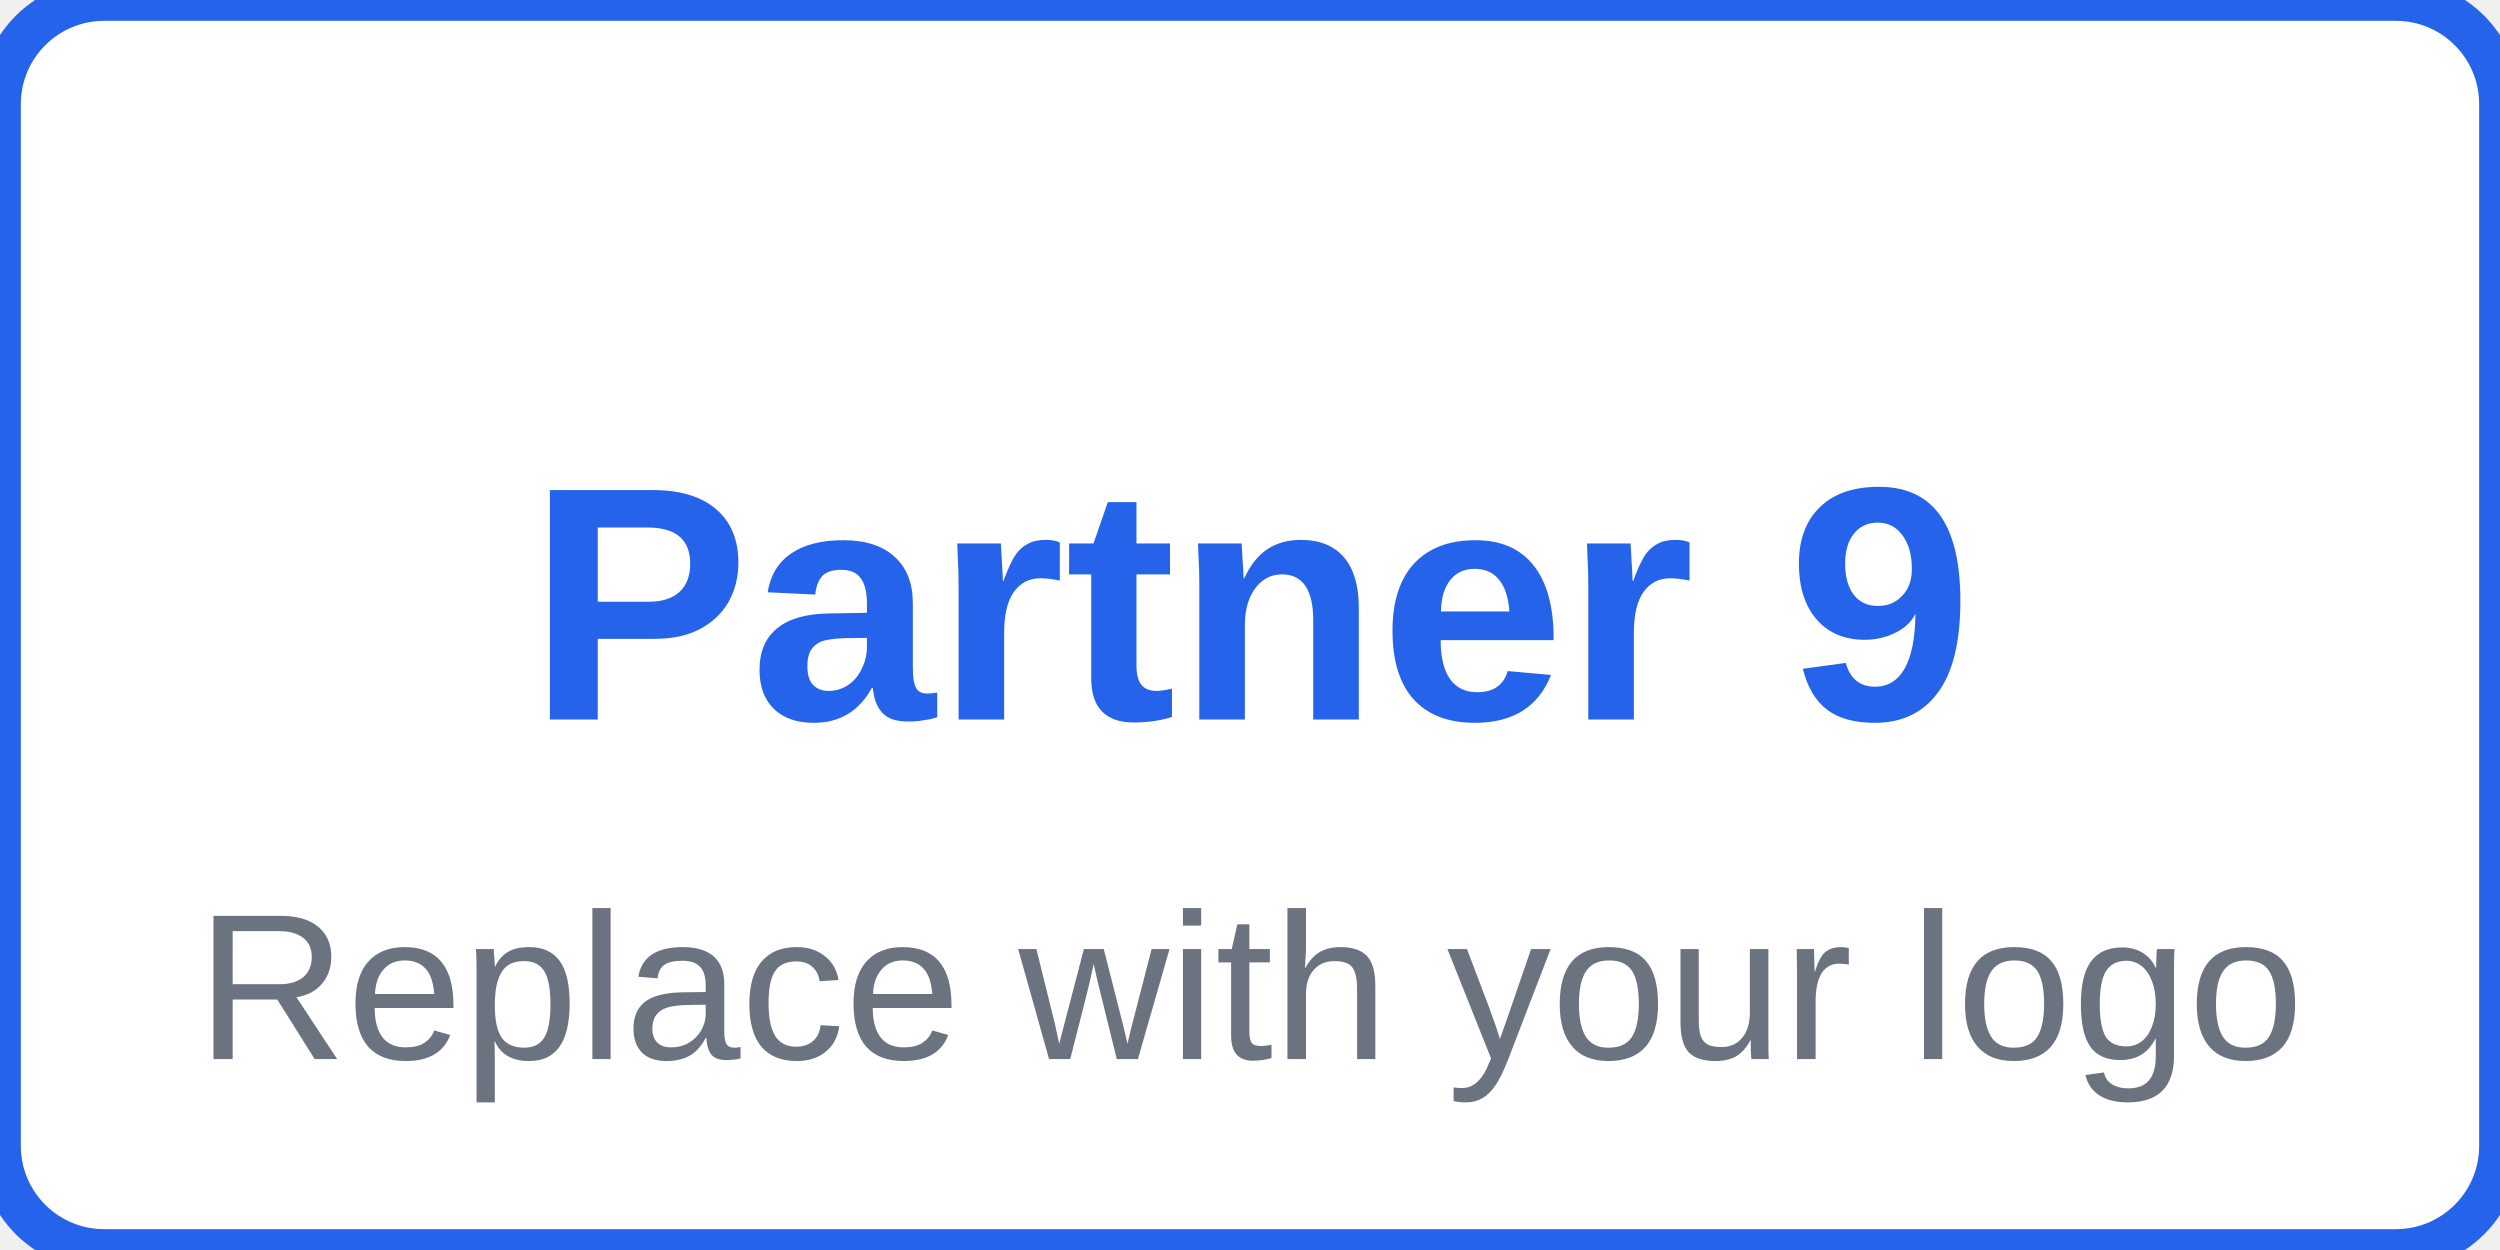
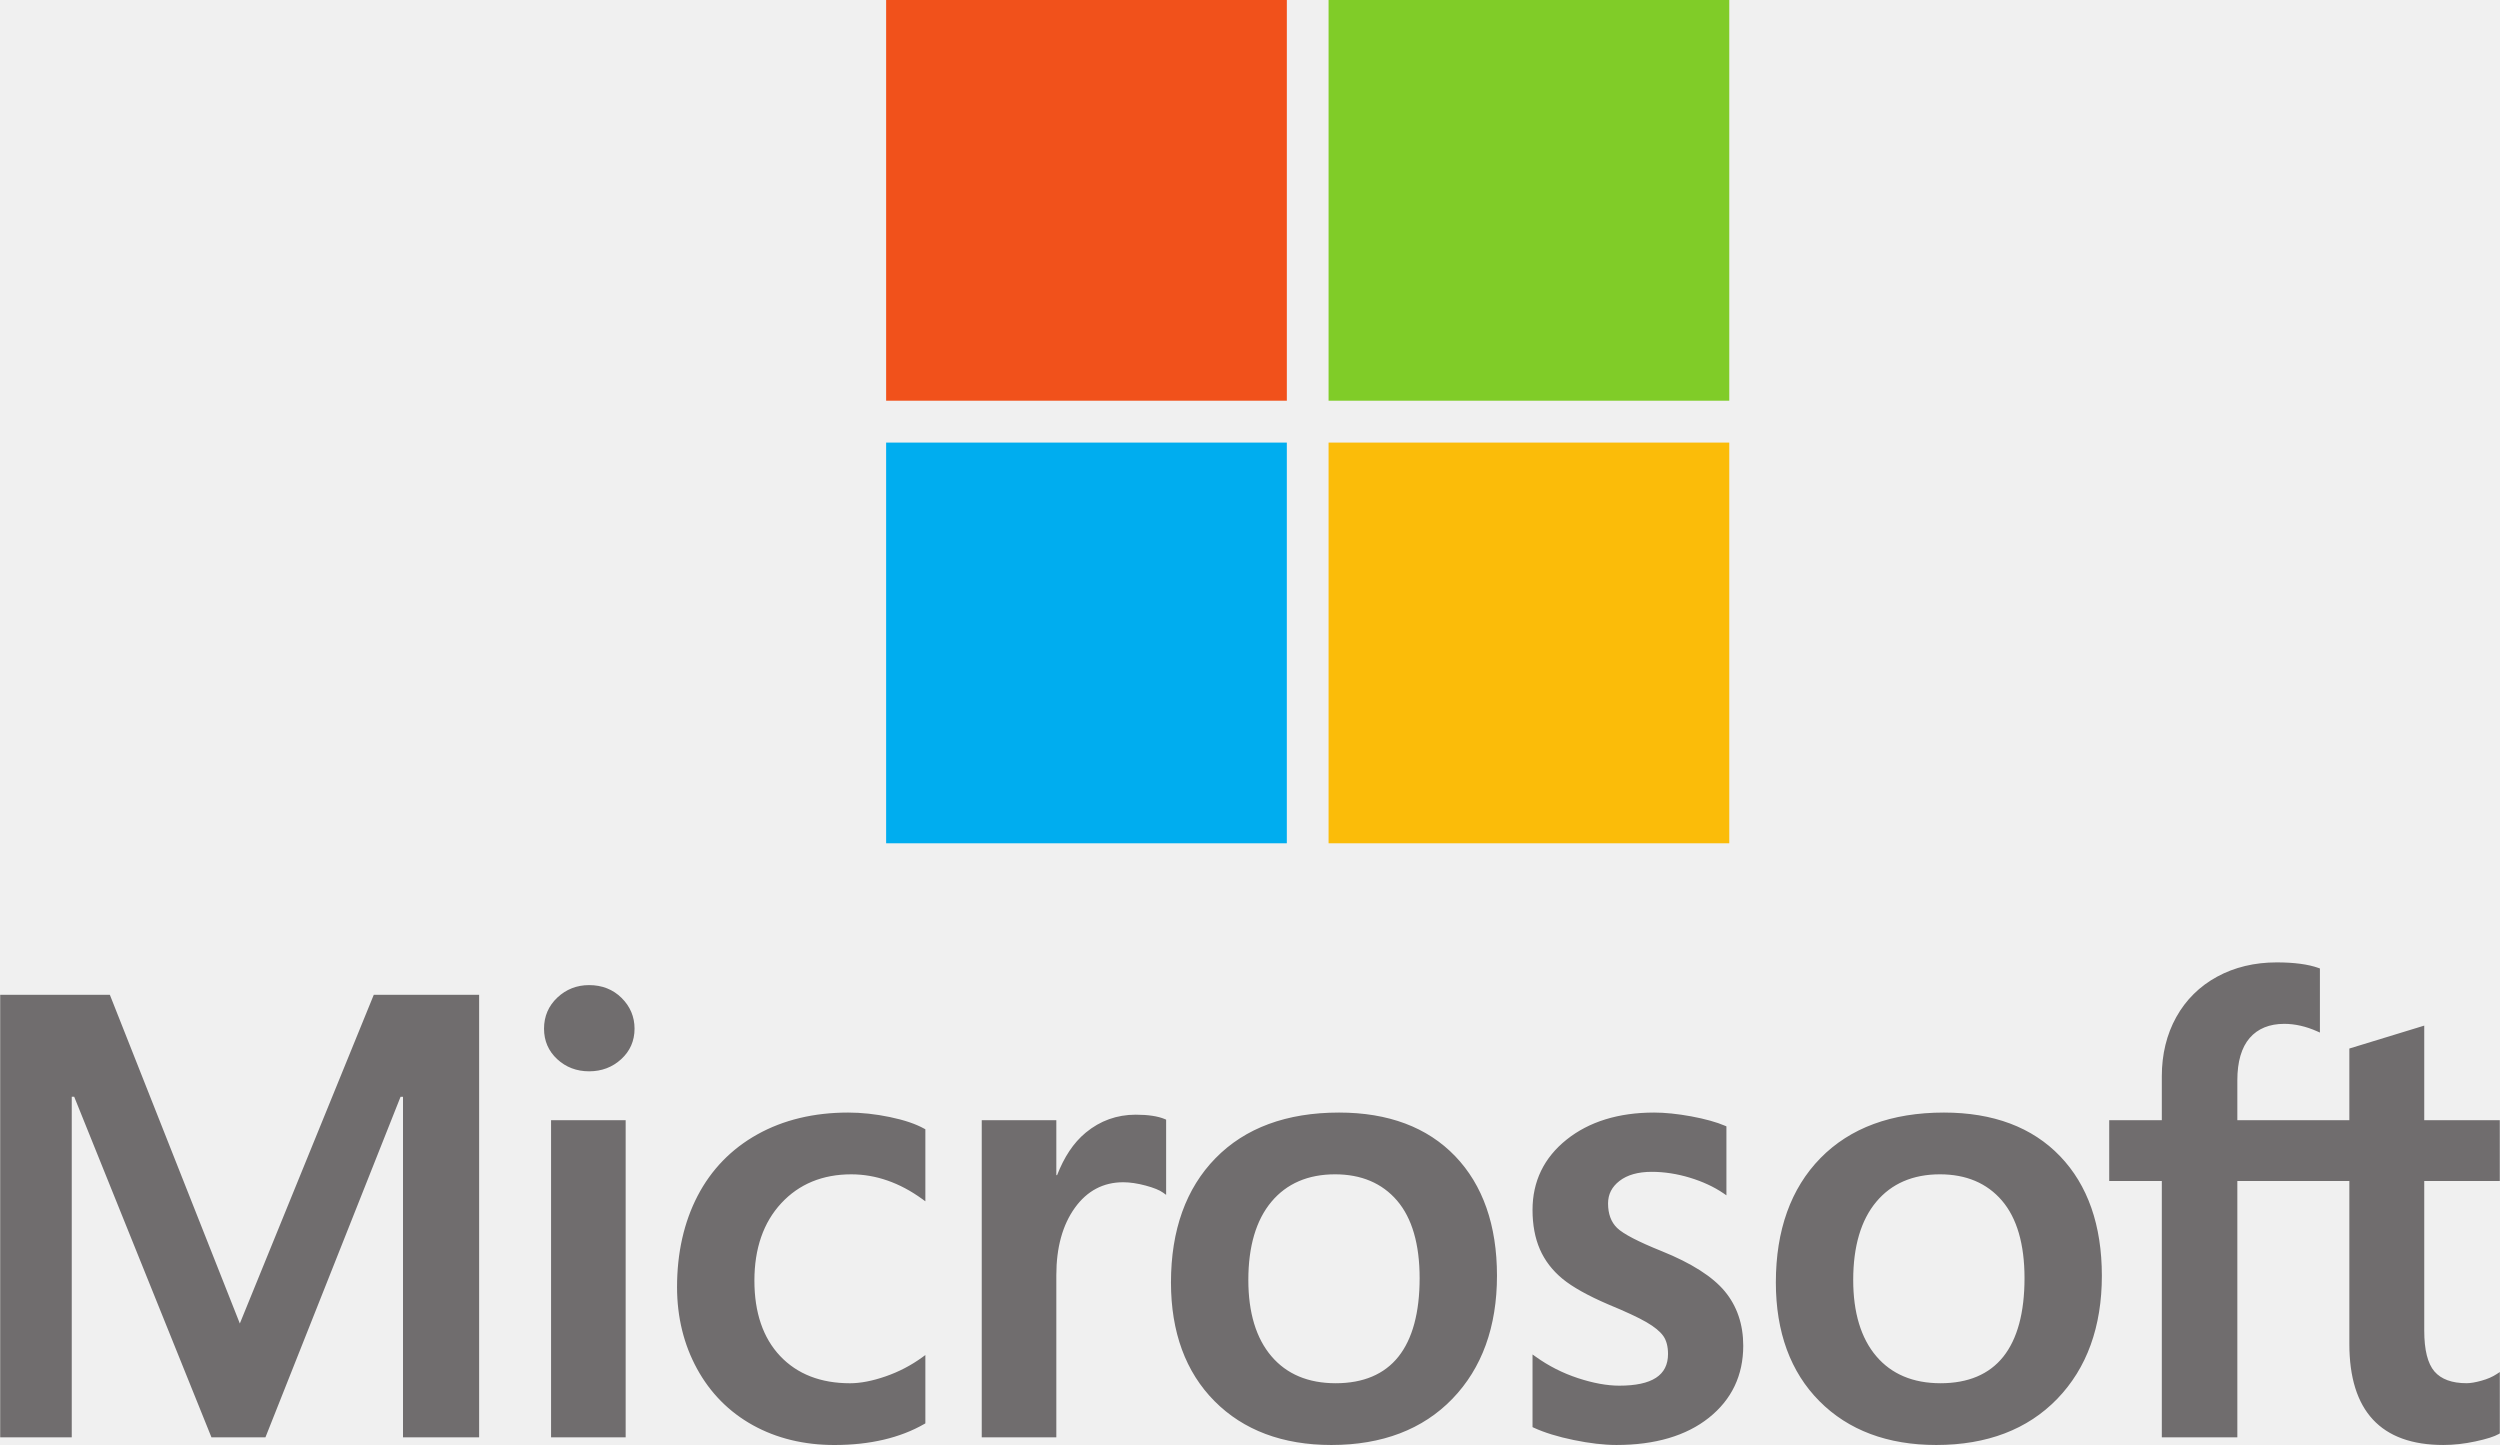
- <svg xmlns="http://www.w3.org/2000/svg" width="120" height="60" viewBox="0 0 120 60">
-   <rect width="120" height="60" fill="#ffffff" stroke="#2563eb" stroke-width="2" rx="5" ry="5" />
-   <text x="60" y="30" font-family="Arial, sans-serif" font-size="16" font-weight="bold" fill="#2563eb" text-anchor="middle" dominant-baseline="middle">Partner 9</text>
-   <text x="60" y="48" font-family="Arial, sans-serif" font-size="10" fill="#6b7280" text-anchor="middle" dominant-baseline="middle">Replace with your logo</text>
+ <svg xmlns="http://www.w3.org/2000/svg" width="2500" height="1445" viewBox="0 0 654.162 378.165">
+   <path d="M336.722 104.868H231.855V0h104.867v104.868z" fill="#f1511b" />
+   <path d="M452.51 104.868H347.642V0H452.51v104.868z" fill="#80cc28" />
+   <path d="M336.72 220.693H231.855V115.828H336.72v104.865z" fill="#00adef" />
+   <path d="M452.51 220.693H347.642V115.828H452.51v104.865z" fill="#fbbc09" />
+   <path d="M654.158 309.084v-15.923h-19.771v-24.752l-.666.204-18.57 5.683-.364.11v18.755h-29.313v-10.445c0-4.864 1.088-8.588 3.229-11.07 2.131-2.453 5.176-3.699 9.06-3.699 2.793 0 5.686.66 8.592 1.955l.729.325v-16.769l-.344-.127c-2.717-.978-6.406-1.468-10.979-1.468-5.767 0-11.009 1.255-15.578 3.742-4.572 2.49-8.17 6.047-10.688 10.565-2.514 4.517-3.787 9.73-3.787 15.502v11.486h-13.766v15.922h13.766v67.078h19.767V309.08h29.313v42.628c0 17.555 8.278 26.452 24.608 26.452 2.688 0 5.51-.315 8.396-.933 2.936-.633 4.936-1.264 6.108-1.938l.263-.154v-16.068l-.808.531c-1.069.715-2.406 1.299-3.975 1.732-1.572.442-2.888.663-3.904.663-3.824 0-6.651-1.028-8.408-3.063-1.776-2.055-2.68-5.646-2.68-10.664v-39.188h19.771v.006h-.001zm-146.356 52.918c-7.174 0-12.83-2.38-16.814-7.066-4.012-4.707-6.043-11.422-6.043-19.951 0-8.801 2.031-15.688 6.047-20.48 3.984-4.764 9.588-7.178 16.648-7.178 6.855 0 12.311 2.309 16.217 6.861 3.93 4.578 5.92 11.414 5.92 20.316 0 9.012-1.873 15.936-5.568 20.567-3.67 4.597-9.19 6.931-16.407 6.931m.879-70.839c-13.686 0-24.557 4.01-32.307 11.921-7.744 7.909-11.675 18.856-11.675 32.538 0 12.994 3.834 23.447 11.396 31.062 7.561 7.619 17.852 11.478 30.582 11.478 13.268 0 23.92-4.063 31.67-12.084 7.744-8.011 11.67-18.854 11.67-32.216 0-13.195-3.683-23.729-10.951-31.293-7.267-7.57-17.49-11.406-30.385-11.406m-75.845 0c-9.31 0-17.011 2.381-22.894 7.076-5.92 4.724-8.922 10.918-8.922 18.412 0 3.897.647 7.358 1.924 10.295 1.283 2.944 3.27 5.537 5.906 7.715 2.619 2.158 6.66 4.42 12.016 6.72 4.5 1.854 7.857 3.42 9.988 4.653 2.086 1.211 3.563 2.429 4.397 3.613.813 1.159 1.228 2.745 1.228 4.704 0 5.574-4.176 8.287-12.769 8.287-3.188 0-6.821-.664-10.807-1.976a40.67 40.67 0 0 1-11.063-5.612l-.82-.586v19.023l.303.143c2.797 1.293 6.322 2.381 10.478 3.234 4.147.857 7.916 1.296 11.19 1.296 10.103 0 18.236-2.396 24.173-7.116 5.975-4.755 9.002-11.098 9.002-18.854 0-5.596-1.629-10.393-4.843-14.26-3.188-3.838-8.729-7.363-16.45-10.478-6.154-2.471-10.099-4.521-11.724-6.094-1.566-1.521-2.363-3.672-2.363-6.396 0-2.412.982-4.347 3.001-5.914 2.032-1.571 4.858-2.373 8.409-2.373 3.293 0 6.662.521 10.015 1.539 3.348 1.021 6.289 2.386 8.744 4.056l.807.551v-18.047l-.309-.136c-2.269-.972-5.253-1.804-8.882-2.478-3.61-.659-6.886-.997-9.735-.997M349.5 362.002c-7.172 0-12.83-2.38-16.813-7.066-4.012-4.707-6.041-11.42-6.041-19.951 0-8.801 2.031-15.688 6.044-20.48 3.984-4.764 9.584-7.178 16.65-7.178 6.852 0 12.307 2.309 16.215 6.861 3.928 4.578 5.92 11.414 5.92 20.316 0 9.012-1.875 15.936-5.57 20.567-3.671 4.597-9.188 6.931-16.405 6.931m.88-70.839c-13.688 0-24.56 4.01-32.304 11.921-7.746 7.909-11.678 18.856-11.678 32.538 0 13 3.838 23.447 11.396 31.062 7.562 7.619 17.852 11.478 30.582 11.478 13.265 0 23.925-4.063 31.67-12.084 7.742-8.011 11.671-18.854 11.671-32.216 0-13.195-3.685-23.729-10.951-31.293-7.272-7.57-17.497-11.406-30.386-11.406m-73.984 16.373v-14.375h-19.521v82.996h19.521v-42.453c0-7.221 1.637-13.149 4.865-17.631 3.19-4.426 7.438-6.67 12.629-6.67 1.758 0 3.731.291 5.869.864 2.116.57 3.647 1.188 4.551 1.841l.821.594V293.02l-.315-.139c-1.818-.771-4.391-1.161-7.646-1.161-4.905 0-9.297 1.575-13.059 4.681-3.299 2.729-5.686 6.471-7.512 11.135h-.203zm-54.484-16.373c-8.957 0-16.944 1.92-23.742 5.707-6.809 3.793-12.073 9.214-15.657 16.103-3.564 6.871-5.377 14.897-5.377 23.852 0 7.844 1.756 15.037 5.227 21.382 3.475 6.353 8.389 11.321 14.609 14.771 6.211 3.443 13.395 5.188 21.344 5.188 9.277 0 17.199-1.856 23.551-5.515l.256-.146v-17.887l-.819.6a36.687 36.687 0 0 1-9.554 4.976c-3.451 1.202-6.596 1.813-9.354 1.813-7.66 0-13.812-2.396-18.275-7.123-4.475-4.732-6.742-11.375-6.742-19.738 0-8.414 2.365-15.227 7.029-20.256 4.646-5.017 10.81-7.56 18.312-7.56 6.416 0 12.67 2.173 18.586 6.466l.817.594v-18.85l-.266-.147c-2.226-1.246-5.262-2.275-9.031-3.056-3.754-.781-7.426-1.174-10.914-1.174m-58.224 1.998h-19.523v82.996h19.523v-82.996zm-9.563-35.353c-3.213 0-6.014 1.093-8.315 3.261-2.313 2.176-3.486 4.912-3.486 8.141 0 3.179 1.16 5.867 3.449 7.98 2.274 2.109 5.086 3.18 8.354 3.18 3.271 0 6.093-1.067 8.394-3.176 2.317-2.117 3.492-4.808 3.492-7.984 0-3.116-1.142-5.823-3.396-8.053-2.254-2.224-5.11-3.349-8.492-3.349m-48.709 29.232v89.117h19.925V260.349H97.765l-35.05 86.021-34.016-86.021H0v115.809h18.725V287.03h.643l35.919 89.127h14.129l35.358-89.116.642-.001z" fill="#706d6e" />
</svg>
